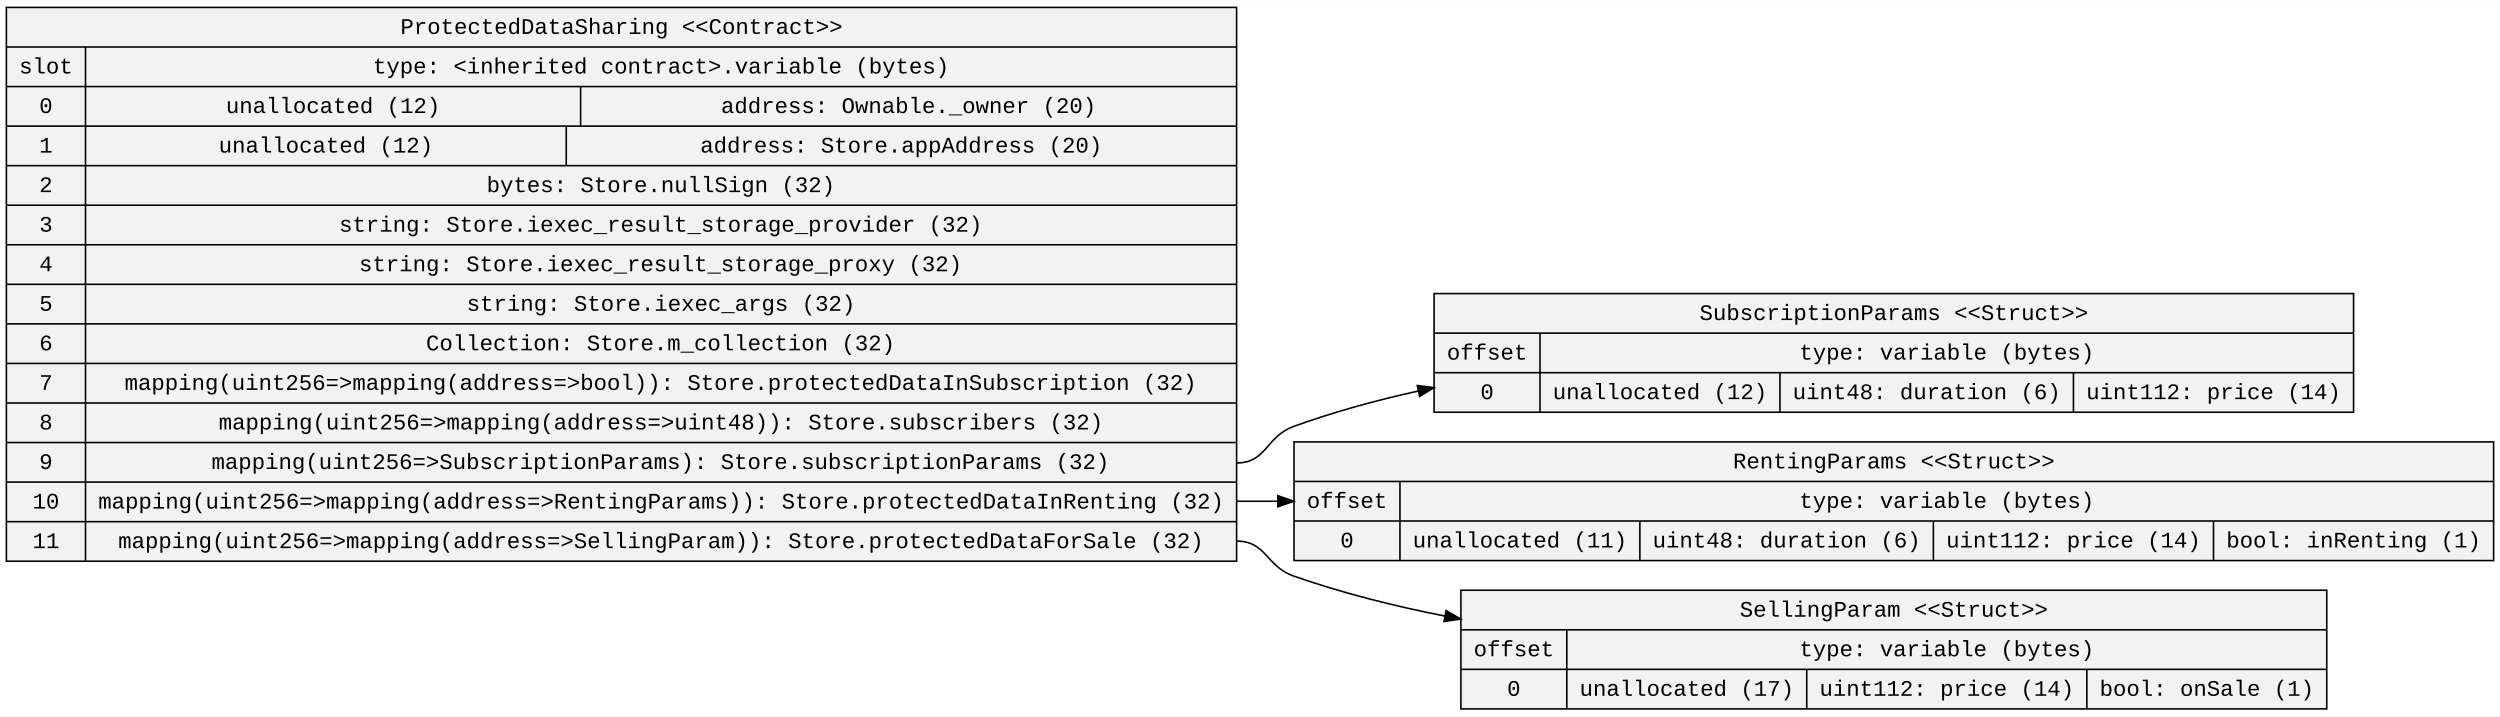
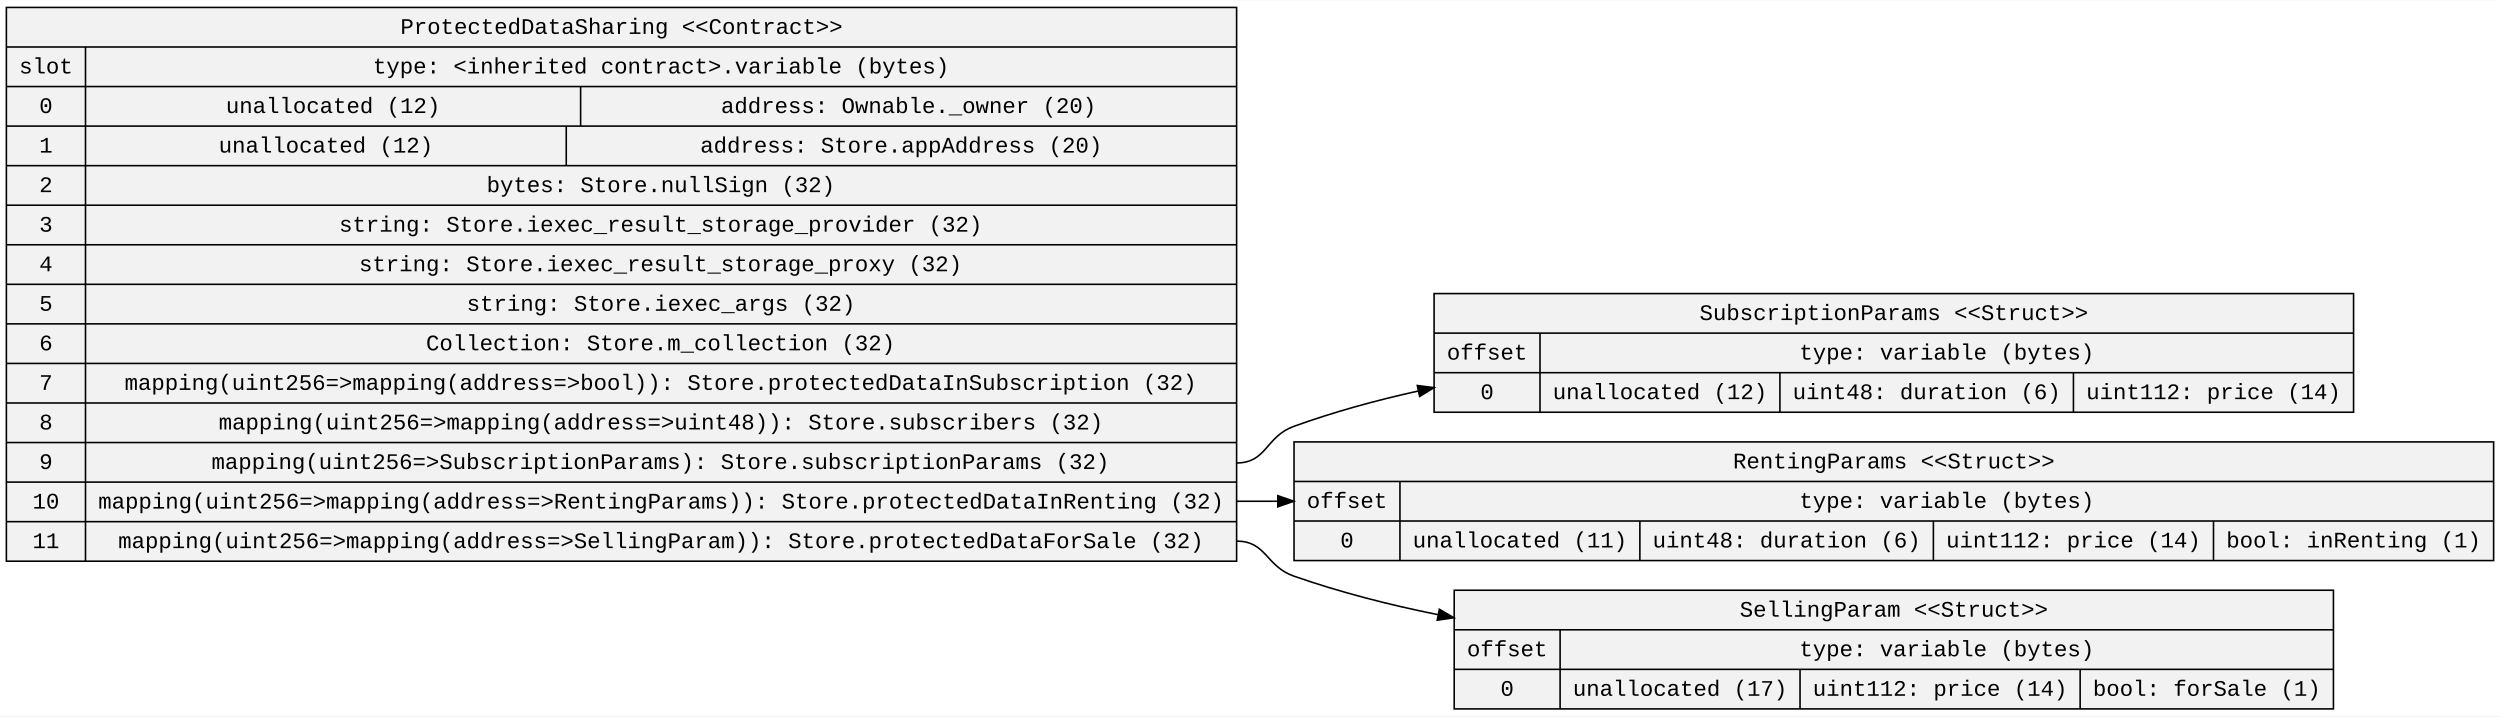
<svg xmlns="http://www.w3.org/2000/svg" width="1567pt" height="449pt" viewBox="0.00 0.00 1567.43 448.80">
  <g id="graph0" class="graph" transform="scale(1 1) rotate(0) translate(4 444.8)">
    <polygon fill="white" stroke="transparent" points="-4,4 -4,-444.8 1563.43,-444.8 1563.43,4 -4,4" />
    <g id="node1" class="node">
      <polygon fill="#f2f2f2" stroke="black" points="0,-93.1 0,-440.3 771.32,-440.3 771.32,-93.1 0,-93.1" />
      <text text-anchor="middle" x="385.66" y="-423.7" font-family="Courier New" font-size="14.00">ProtectedDataSharing &lt;&lt;Contract&gt;&gt;</text>
      <polyline fill="none" stroke="black" points="0,-415.5 771.32,-415.5 " />
      <text text-anchor="middle" x="24.8" y="-398.9" font-family="Courier New" font-size="14.00">slot</text>
      <polyline fill="none" stroke="black" points="0,-390.7 49.61,-390.7 " />
      <text text-anchor="middle" x="24.8" y="-374.1" font-family="Courier New" font-size="14.00">0</text>
      <polyline fill="none" stroke="black" points="0,-365.9 49.61,-365.9 " />
      <text text-anchor="middle" x="24.8" y="-349.3" font-family="Courier New" font-size="14.00">1</text>
      <polyline fill="none" stroke="black" points="0,-341.1 49.61,-341.1 " />
      <text text-anchor="middle" x="24.8" y="-324.5" font-family="Courier New" font-size="14.00">2</text>
      <polyline fill="none" stroke="black" points="0,-316.3 49.61,-316.3 " />
      <text text-anchor="middle" x="24.8" y="-299.7" font-family="Courier New" font-size="14.00">3</text>
      <polyline fill="none" stroke="black" points="0,-291.5 49.61,-291.5 " />
      <text text-anchor="middle" x="24.8" y="-274.9" font-family="Courier New" font-size="14.00">4</text>
      <polyline fill="none" stroke="black" points="0,-266.7 49.61,-266.7 " />
      <text text-anchor="middle" x="24.8" y="-250.1" font-family="Courier New" font-size="14.00">5</text>
      <polyline fill="none" stroke="black" points="0,-241.9 49.61,-241.9 " />
      <text text-anchor="middle" x="24.8" y="-225.3" font-family="Courier New" font-size="14.00">6</text>
      <polyline fill="none" stroke="black" points="0,-217.1 49.61,-217.1 " />
      <text text-anchor="middle" x="24.8" y="-200.5" font-family="Courier New" font-size="14.00">7</text>
      <polyline fill="none" stroke="black" points="0,-192.3 49.61,-192.3 " />
      <text text-anchor="middle" x="24.8" y="-175.7" font-family="Courier New" font-size="14.00">8</text>
      <polyline fill="none" stroke="black" points="0,-167.5 49.61,-167.5 " />
      <text text-anchor="middle" x="24.8" y="-150.9" font-family="Courier New" font-size="14.00">9</text>
      <polyline fill="none" stroke="black" points="0,-142.7 49.61,-142.7 " />
      <text text-anchor="middle" x="24.8" y="-126.1" font-family="Courier New" font-size="14.00">10</text>
      <polyline fill="none" stroke="black" points="0,-117.9 49.61,-117.9 " />
      <text text-anchor="middle" x="24.8" y="-101.3" font-family="Courier New" font-size="14.00">11</text>
      <polyline fill="none" stroke="black" points="49.61,-93.1 49.61,-415.5 " />
      <text text-anchor="middle" x="410.46" y="-398.9" font-family="Courier New" font-size="14.00">type: &lt;inherited contract&gt;.variable (bytes)</text>
      <polyline fill="none" stroke="black" points="49.61,-390.7 771.32,-390.7 " />
      <text text-anchor="middle" x="204.82" y="-374.1" font-family="Courier New" font-size="14.00">unallocated (12)</text>
      <polyline fill="none" stroke="black" points="360.03,-365.9 360.03,-390.7 " />
      <text text-anchor="middle" x="565.65" y="-374.1" font-family="Courier New" font-size="14.00">address: Ownable._owner (20)</text>
      <polyline fill="none" stroke="black" points="49.61,-365.9 771.32,-365.9 " />
      <text text-anchor="middle" x="200.32" y="-349.3" font-family="Courier New" font-size="14.00">unallocated (12)</text>
      <polyline fill="none" stroke="black" points="351.03,-341.1 351.03,-365.9 " />
      <text text-anchor="middle" x="561.05" y="-349.3" font-family="Courier New" font-size="14.00">address: Store.appAddress (20)</text>
      <polyline fill="none" stroke="black" points="49.61,-341.1 771.32,-341.1 " />
      <text text-anchor="middle" x="410.32" y="-324.5" font-family="Courier New" font-size="14.00">bytes: Store.nullSign (32)</text>
      <polyline fill="none" stroke="black" points="49.61,-316.3 771.32,-316.3 " />
      <text text-anchor="middle" x="410.24" y="-299.7" font-family="Courier New" font-size="14.00">string: Store.iexec_result_storage_provider (32)</text>
      <polyline fill="none" stroke="black" points="49.61,-291.5 771.32,-291.5 " />
      <text text-anchor="middle" x="410.14" y="-274.9" font-family="Courier New" font-size="14.00">string: Store.iexec_result_storage_proxy (32)</text>
      <polyline fill="none" stroke="black" points="49.61,-266.7 771.32,-266.7 " />
      <text text-anchor="middle" x="410.43" y="-250.1" font-family="Courier New" font-size="14.00">string: Store.iexec_args (32)</text>
      <polyline fill="none" stroke="black" points="49.61,-241.9 771.32,-241.9 " />
      <text text-anchor="middle" x="410.13" y="-225.3" font-family="Courier New" font-size="14.00">Collection: Store.m_collection (32)</text>
      <polyline fill="none" stroke="black" points="49.61,-217.1 771.32,-217.1 " />
      <text text-anchor="middle" x="410.16" y="-200.5" font-family="Courier New" font-size="14.00">mapping(uint256=&gt;mapping(address=&gt;bool)): Store.protectedDataInSubscription (32)</text>
      <polyline fill="none" stroke="black" points="49.61,-192.3 771.32,-192.3 " />
      <text text-anchor="middle" x="410.35" y="-175.7" font-family="Courier New" font-size="14.00">mapping(uint256=&gt;mapping(address=&gt;uint48)): Store.subscribers (32)</text>
      <polyline fill="none" stroke="black" points="49.61,-167.5 771.32,-167.5 " />
      <text text-anchor="middle" x="410.05" y="-150.9" font-family="Courier New" font-size="14.00">mapping(uint256=&gt;SubscriptionParams): Store.subscriptionParams (32)</text>
      <polyline fill="none" stroke="black" points="49.61,-142.7 771.32,-142.7 " />
      <text text-anchor="middle" x="410.46" y="-126.1" font-family="Courier New" font-size="14.00">mapping(uint256=&gt;mapping(address=&gt;RentingParams)): Store.protectedDataInRenting (32)</text>
      <polyline fill="none" stroke="black" points="49.61,-117.9 771.32,-117.9 " />
      <text text-anchor="middle" x="410.36" y="-101.3" font-family="Courier New" font-size="14.00">mapping(uint256=&gt;mapping(address=&gt;SellingParam)): Store.protectedDataForSale (32)</text>
    </g>
    <g id="node2" class="node">
      <polygon fill="#f2f2f2" stroke="black" points="895.13,-186.5 895.13,-260.9 1471.62,-260.9 1471.62,-186.5 895.13,-186.5" />
      <text text-anchor="middle" x="1183.38" y="-244.3" font-family="Courier New" font-size="14.00">SubscriptionParams &lt;&lt;Struct&gt;&gt;</text>
      <polyline fill="none" stroke="black" points="895.13,-236.1 1471.62,-236.1 " />
      <text text-anchor="middle" x="928.34" y="-219.5" font-family="Courier New" font-size="14.00">offset</text>
      <polyline fill="none" stroke="black" points="895.13,-211.3 961.54,-211.3 " />
      <text text-anchor="middle" x="928.34" y="-194.7" font-family="Courier New" font-size="14.00">0</text>
      <polyline fill="none" stroke="black" points="961.54,-186.5 961.54,-236.1 " />
      <text text-anchor="middle" x="1216.58" y="-219.5" font-family="Courier New" font-size="14.00">type: variable (bytes)</text>
      <polyline fill="none" stroke="black" points="961.54,-211.3 1471.62,-211.3 " />
      <text text-anchor="middle" x="1036.75" y="-194.7" font-family="Courier New" font-size="14.00">unallocated (12)</text>
      <polyline fill="none" stroke="black" points="1111.96,-186.5 1111.96,-211.3 " />
      <text text-anchor="middle" x="1203.98" y="-194.7" font-family="Courier New" font-size="14.00">uint48: duration (6)</text>
      <polyline fill="none" stroke="black" points="1295.99,-186.5 1295.99,-211.3 " />
      <text text-anchor="middle" x="1383.8" y="-194.7" font-family="Courier New" font-size="14.00">uint112: price (14)</text>
    </g>
    <g id="edge1" class="edge">
      <path fill="none" stroke="black" d="M771.32,-154.7C790.31,-154.7 789.45,-171.27 807.32,-177.7 832.2,-186.65 858.54,-193.92 885.26,-199.82" />
      <polygon fill="black" stroke="black" points="884.61,-203.26 895.12,-201.93 886.08,-196.41 884.61,-203.26" />
    </g>
    <g id="node3" class="node">
      <polygon fill="#f2f2f2" stroke="black" points="807.32,-93.5 807.32,-167.9 1559.43,-167.9 1559.43,-93.5 807.32,-93.5" />
      <text text-anchor="middle" x="1183.38" y="-151.3" font-family="Courier New" font-size="14.00">RentingParams &lt;&lt;Struct&gt;&gt;</text>
      <polyline fill="none" stroke="black" points="807.32,-143.1 1559.43,-143.1 " />
      <text text-anchor="middle" x="840.52" y="-126.5" font-family="Courier New" font-size="14.00">offset</text>
      <polyline fill="none" stroke="black" points="807.32,-118.3 873.73,-118.3 " />
      <text text-anchor="middle" x="840.52" y="-101.7" font-family="Courier New" font-size="14.00">0</text>
      <polyline fill="none" stroke="black" points="873.73,-93.5 873.73,-143.1 " />
      <text text-anchor="middle" x="1216.58" y="-126.5" font-family="Courier New" font-size="14.00">type: variable (bytes)</text>
      <polyline fill="none" stroke="black" points="873.73,-118.3 1559.43,-118.3 " />
      <text text-anchor="middle" x="948.94" y="-101.7" font-family="Courier New" font-size="14.00">unallocated (11)</text>
      <polyline fill="none" stroke="black" points="1024.15,-93.5 1024.15,-118.3 " />
      <text text-anchor="middle" x="1116.16" y="-101.7" font-family="Courier New" font-size="14.00">uint48: duration (6)</text>
      <polyline fill="none" stroke="black" points="1208.18,-93.5 1208.18,-118.3 " />
      <text text-anchor="middle" x="1295.99" y="-101.7" font-family="Courier New" font-size="14.00">uint112: price (14)</text>
      <polyline fill="none" stroke="black" points="1383.8,-93.5 1383.8,-118.3 " />
      <text text-anchor="middle" x="1471.62" y="-101.7" font-family="Courier New" font-size="14.00">bool: inRenting (1)</text>
    </g>
    <g id="edge2" class="edge">
      <path fill="none" stroke="black" d="M771.32,-130.7C779.78,-130.7 788.34,-130.7 796.98,-130.7" />
      <polygon fill="black" stroke="black" points="797.14,-134.2 807.14,-130.7 797.14,-127.2 797.14,-134.2" />
    </g>
    <g id="node4" class="node">
-       <polygon fill="#f2f2f2" stroke="black" points="911.94,-0.5 911.94,-74.9 1454.81,-74.9 1454.81,-0.5 911.94,-0.5" />
+       <polygon fill="#f2f2f2" stroke="black" points="907.74,-0.5 907.74,-74.9 1459.01,-74.9 1459.01,-0.5 907.74,-0.5" />
      <text text-anchor="middle" x="1183.38" y="-58.3" font-family="Courier New" font-size="14.00">SellingParam &lt;&lt;Struct&gt;&gt;</text>
-       <polyline fill="none" stroke="black" points="911.94,-50.1 1454.81,-50.1 " />
-       <text text-anchor="middle" x="945.14" y="-33.5" font-family="Courier New" font-size="14.00">offset</text>
-       <polyline fill="none" stroke="black" points="911.94,-25.3 978.34,-25.3 " />
-       <text text-anchor="middle" x="945.14" y="-8.7" font-family="Courier New" font-size="14.00">0</text>
-       <polyline fill="none" stroke="black" points="978.34,-0.5 978.34,-50.1 " />
+       <polyline fill="none" stroke="black" points="907.74,-50.1 1459.01,-50.1 " />
+       <text text-anchor="middle" x="940.94" y="-33.5" font-family="Courier New" font-size="14.00">offset</text>
+       <polyline fill="none" stroke="black" points="907.74,-25.3 974.14,-25.3 " />
+       <text text-anchor="middle" x="940.94" y="-8.7" font-family="Courier New" font-size="14.00">0</text>
+       <polyline fill="none" stroke="black" points="974.14,-0.5 974.14,-50.1 " />
      <text text-anchor="middle" x="1216.58" y="-33.5" font-family="Courier New" font-size="14.00">type: variable (bytes)</text>
-       <polyline fill="none" stroke="black" points="978.34,-25.3 1454.81,-25.3 " />
-       <text text-anchor="middle" x="1053.56" y="-8.7" font-family="Courier New" font-size="14.00">unallocated (17)</text>
-       <polyline fill="none" stroke="black" points="1128.77,-0.5 1128.77,-25.3 " />
-       <text text-anchor="middle" x="1216.58" y="-8.7" font-family="Courier New" font-size="14.00">uint112: price (14)</text>
-       <polyline fill="none" stroke="black" points="1304.39,-0.5 1304.39,-25.3 " />
-       <text text-anchor="middle" x="1379.6" y="-8.7" font-family="Courier New" font-size="14.00">bool: onSale (1)</text>
+       <polyline fill="none" stroke="black" points="974.14,-25.3 1459.01,-25.3 " />
+       <text text-anchor="middle" x="1049.35" y="-8.7" font-family="Courier New" font-size="14.00">unallocated (17)</text>
+       <polyline fill="none" stroke="black" points="1124.57,-0.5 1124.57,-25.3 " />
+       <text text-anchor="middle" x="1212.38" y="-8.7" font-family="Courier New" font-size="14.00">uint112: price (14)</text>
+       <polyline fill="none" stroke="black" points="1300.19,-0.5 1300.19,-25.3 " />
+       <text text-anchor="middle" x="1379.6" y="-8.7" font-family="Courier New" font-size="14.00">bool: forSale (1)</text>
    </g>
    <g id="edge3" class="edge">
-       <path fill="none" stroke="black" d="M771.32,-105.7C790.07,-105.7 789.61,-89.87 807.32,-83.7 837.36,-73.23 869.47,-65.08 901.79,-58.74" />
-       <polygon fill="black" stroke="black" points="902.66,-62.14 911.83,-56.83 901.35,-55.27 902.66,-62.14" />
+       <path fill="none" stroke="black" d="M771.32,-105.7C790.07,-105.7 789.61,-89.87 807.32,-83.7 836.04,-73.69 866.65,-65.8 897.54,-59.59" />
+       <polygon fill="black" stroke="black" points="898.43,-62.98 907.57,-57.63 897.09,-56.11 898.43,-62.98" />
    </g>
  </g>
</svg>
